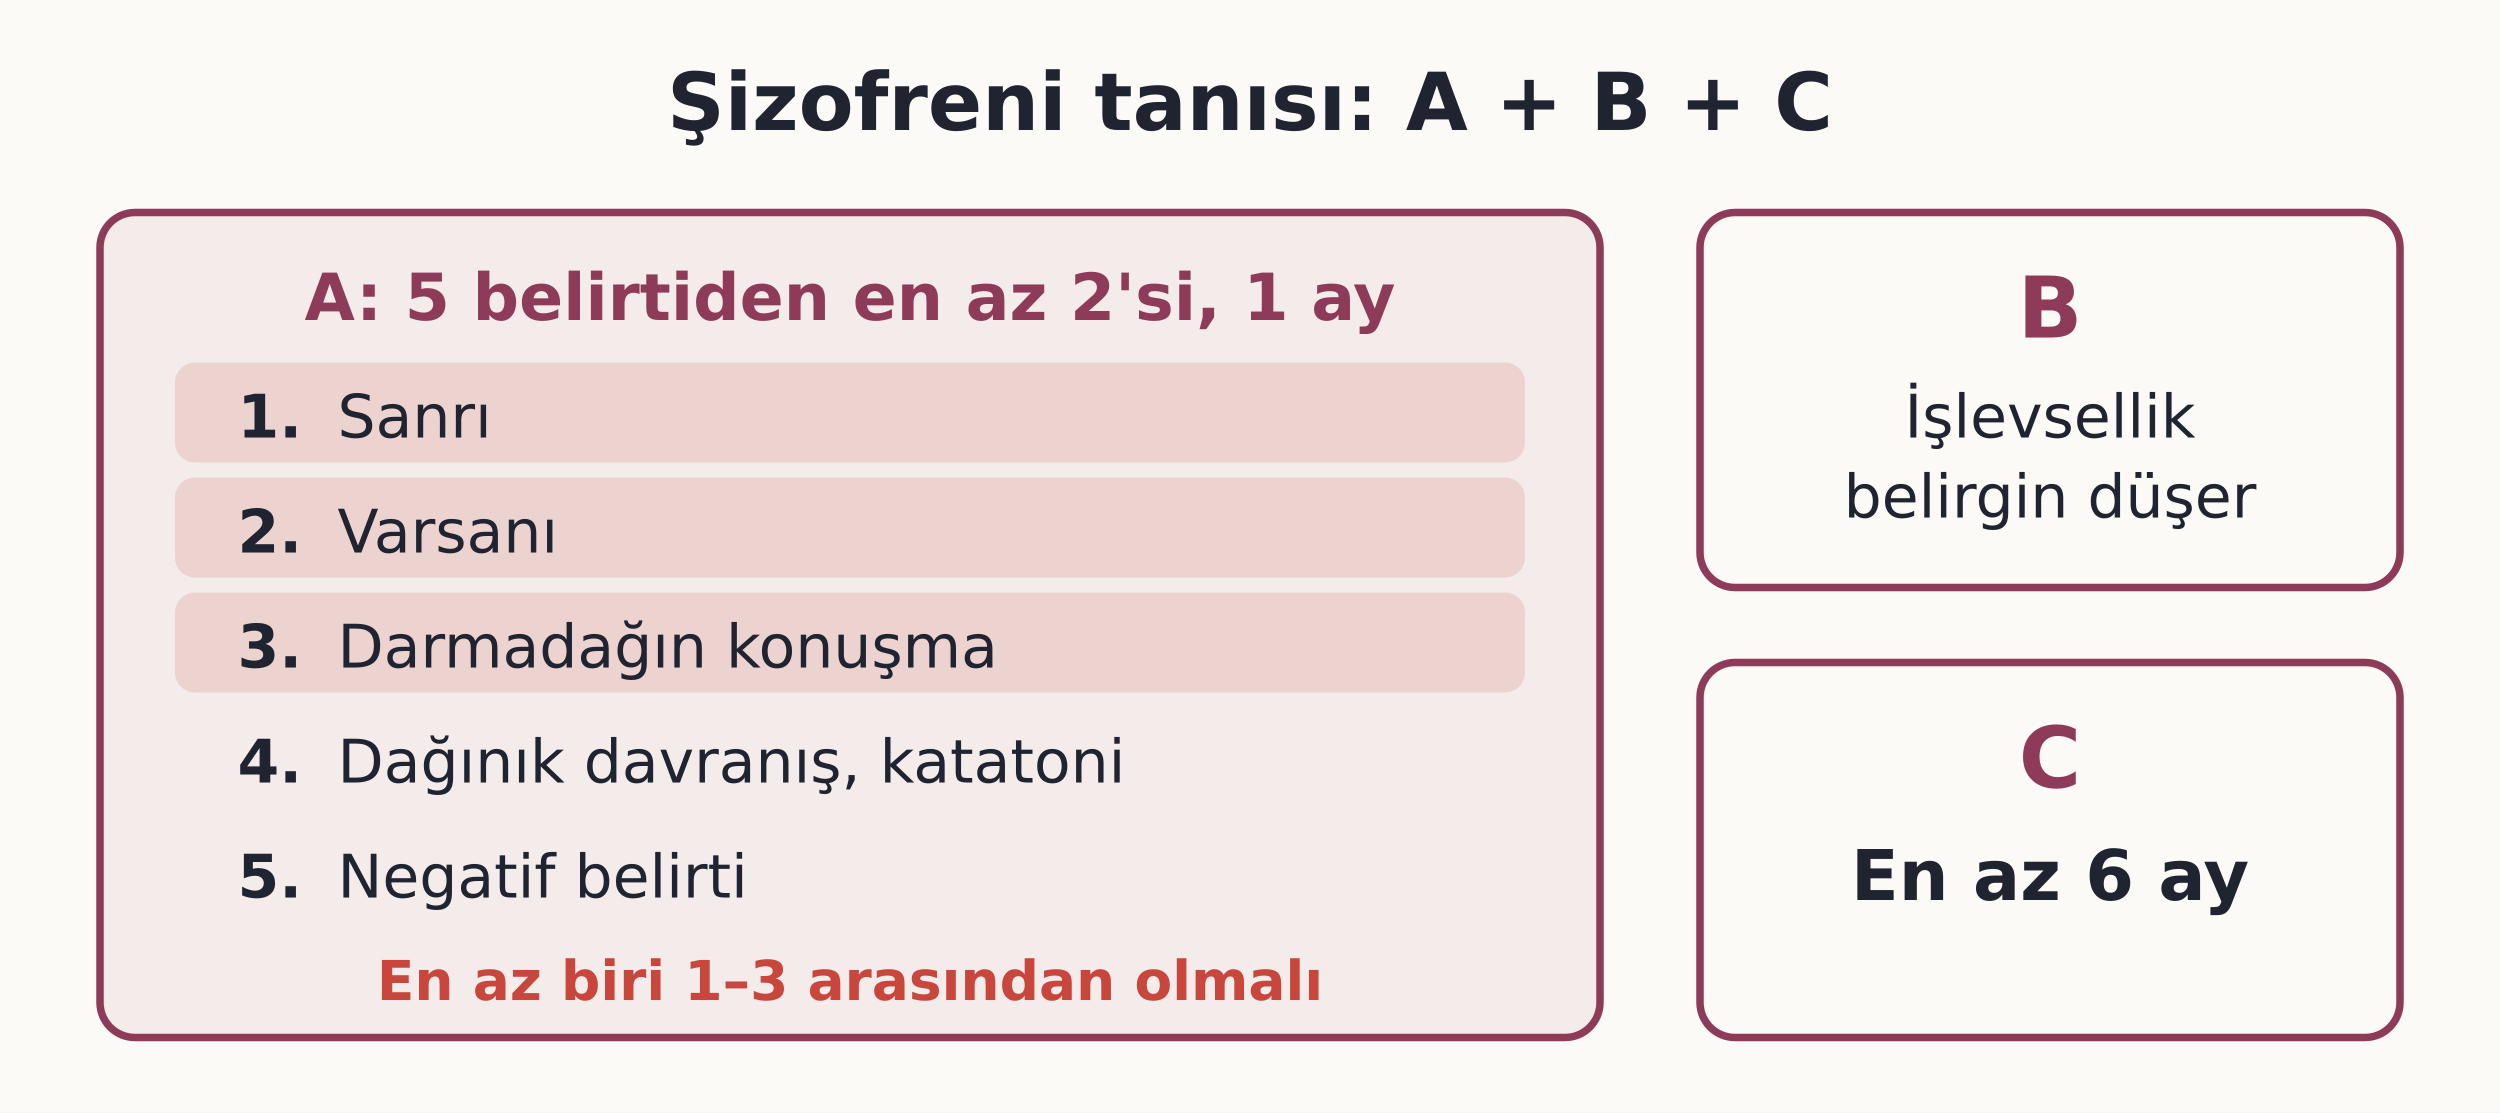
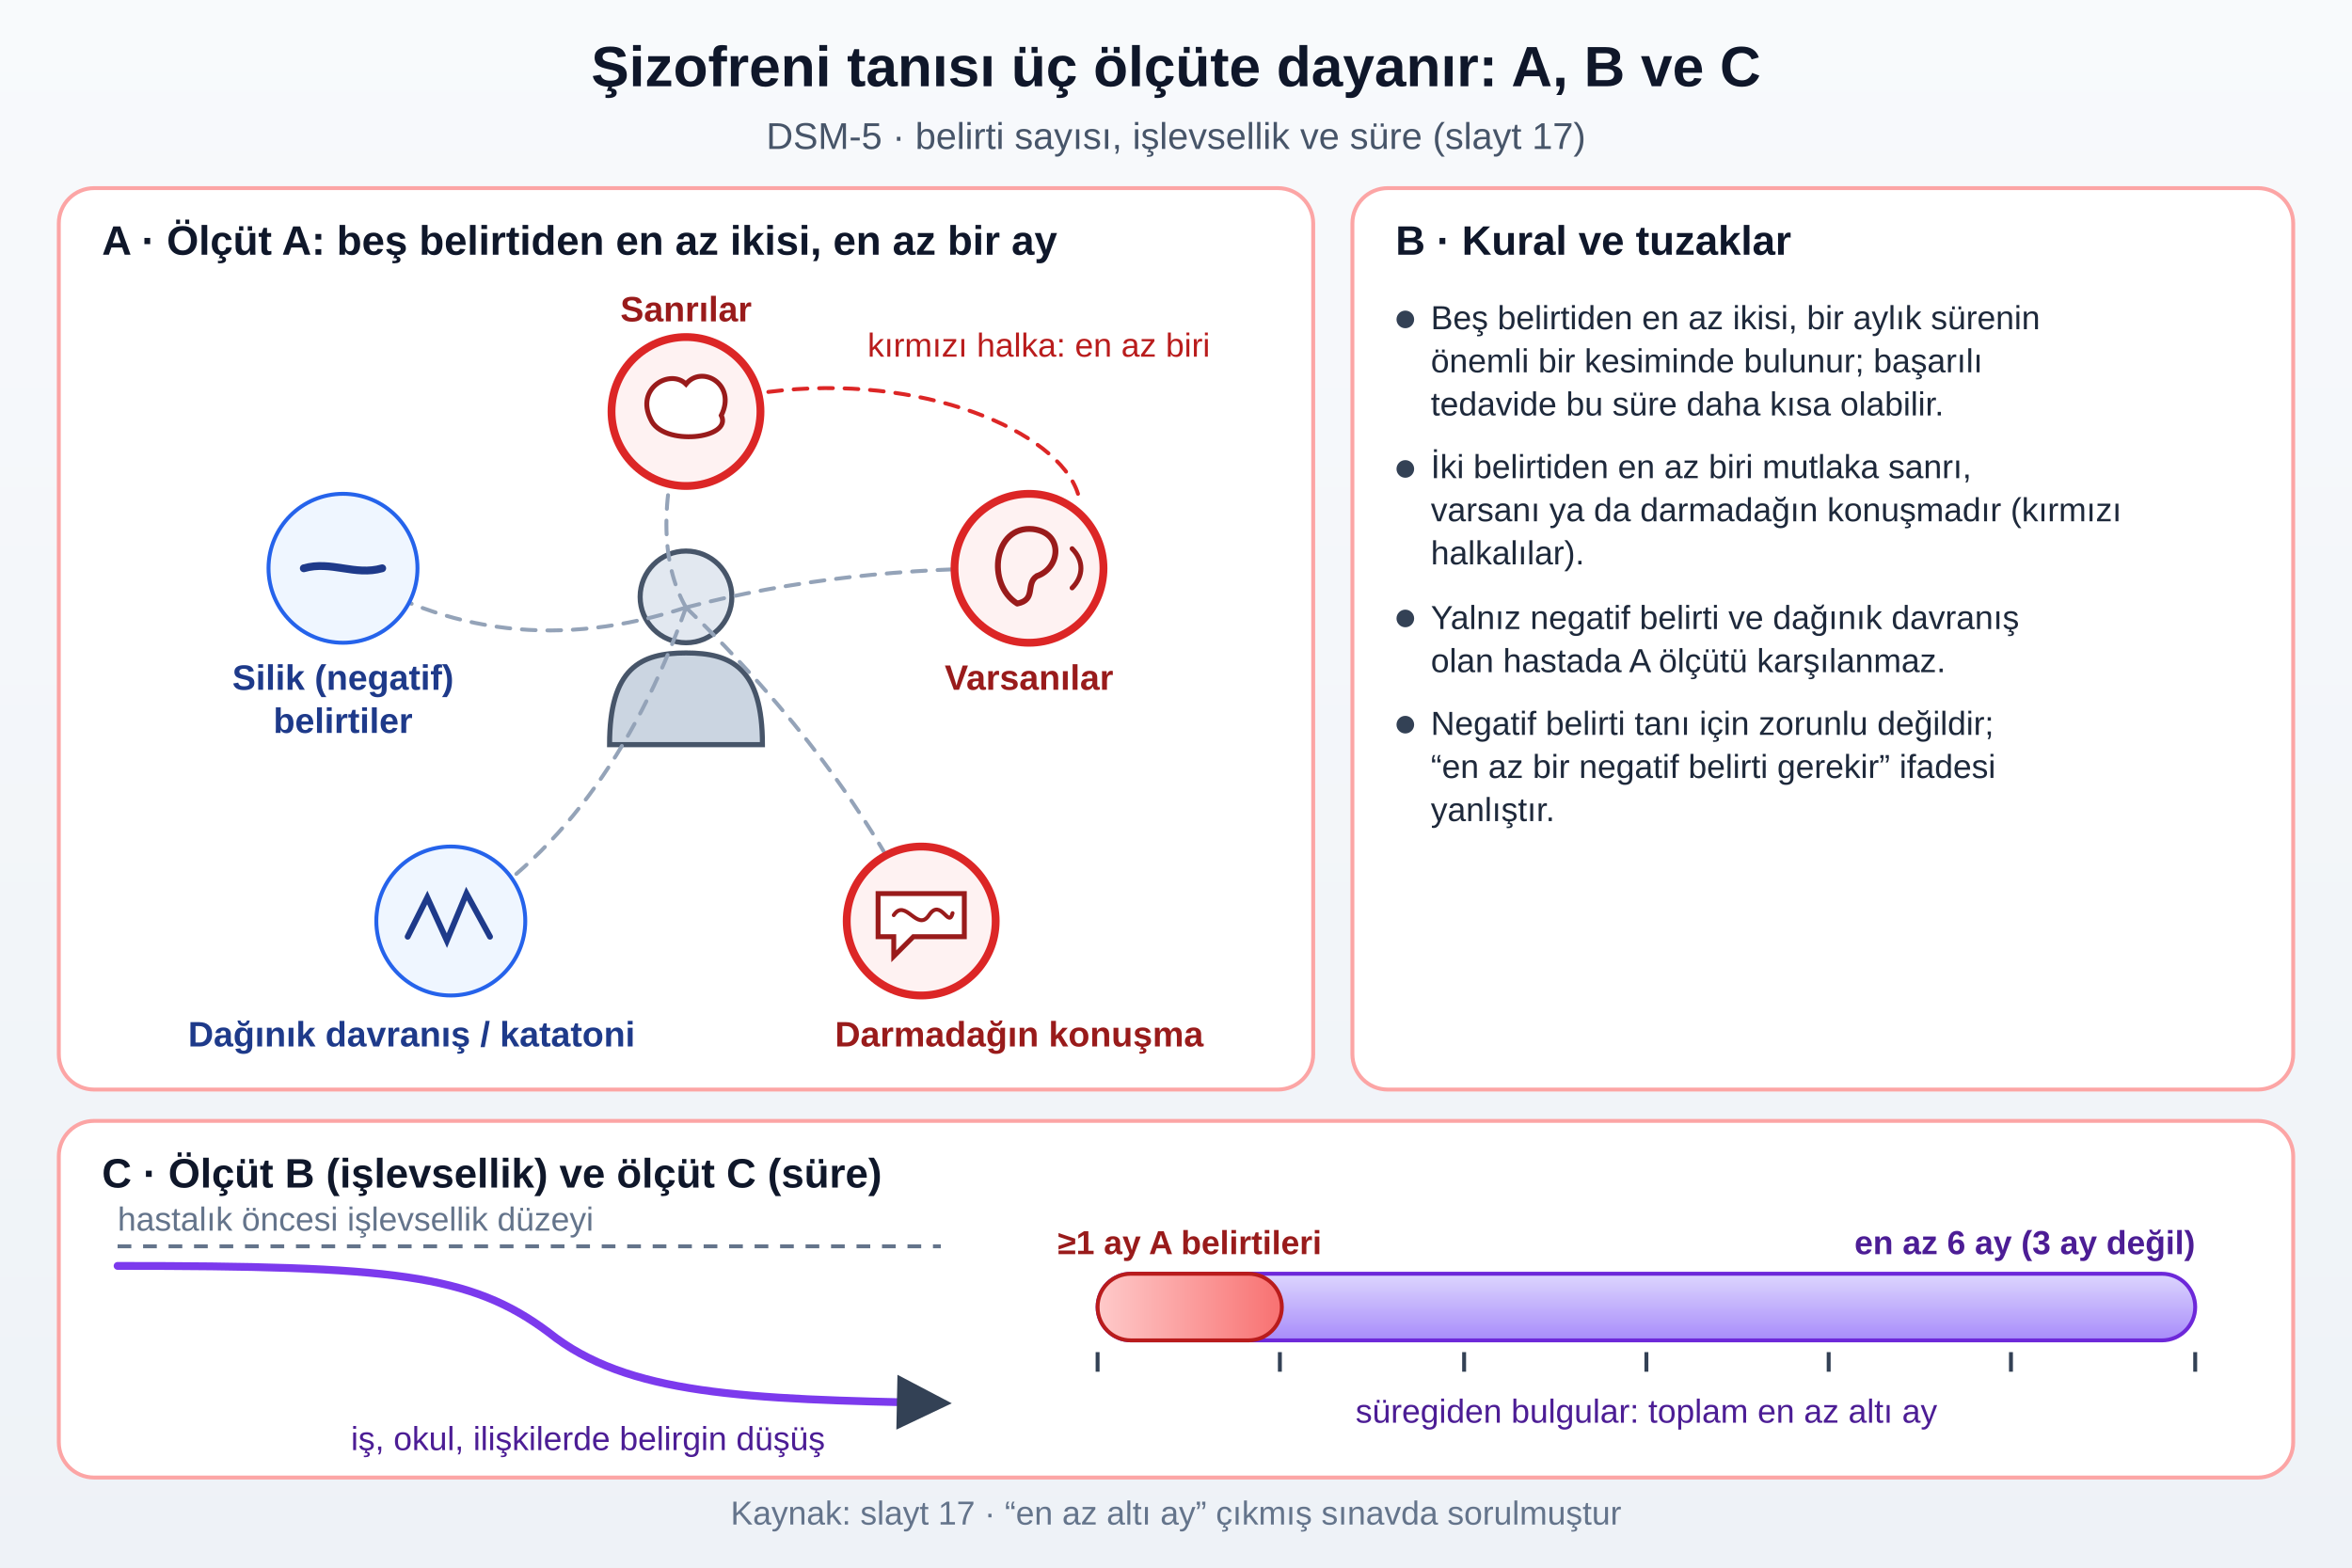
- <svg xmlns="http://www.w3.org/2000/svg" viewBox="0 0 1000 445" width="1000" height="445" font-family="DejaVu Sans, Noto Sans, Arial, sans-serif" role="img" aria-label="Şizofreni tanısı: A + B + C">
+ <svg xmlns="http://www.w3.org/2000/svg" viewBox="0 0 1200 800" width="1200" height="800" font-family="Segoe UI, Arial, sans-serif">
  <defs>
-     <marker id="ok" viewBox="0 0 10 10" refX="9" refY="5" markerWidth="7" markerHeight="7" orient="auto-start-reverse">
-       <path d="M0,0 L10,5 L0,10 z" fill="#1f2430" />
+     <linearGradient id="zemin" x1="0" y1="0" x2="0" y2="1">
+       <stop offset="0" stop-color="#f8fafc" />
+       <stop offset="1" stop-color="#eef2f7" />
+     </linearGradient>
+     <linearGradient id="mor" x1="0" y1="0" x2="0" y2="1">
+       <stop offset="0" stop-color="#ddd6fe" />
+       <stop offset="1" stop-color="#a78bfa" />
+     </linearGradient>
+     <linearGradient id="kirmizi" x1="0" y1="0" x2="1" y2="0">
+       <stop offset="0" stop-color="#fecaca" />
+       <stop offset="1" stop-color="#f87171" />
+     </linearGradient>
+     <linearGradient id="mavi" x1="0" y1="0" x2="1" y2="0">
+       <stop offset="0" stop-color="#bfdbfe" />
+       <stop offset="1" stop-color="#60a5fa" />
+     </linearGradient>
+     <linearGradient id="yesil" x1="0" y1="0" x2="1" y2="0">
+       <stop offset="0" stop-color="#bbf7d0" />
+       <stop offset="1" stop-color="#4ade80" />
+     </linearGradient>
+     <linearGradient id="turuncu" x1="0" y1="0" x2="1" y2="0">
+       <stop offset="0" stop-color="#fed7aa" />
+       <stop offset="1" stop-color="#fb923c" />
+     </linearGradient>
+     <linearGradient id="amber" x1="0" y1="0" x2="0" y2="1">
+       <stop offset="0" stop-color="#fde68a" />
+       <stop offset="1" stop-color="#f59e0b" />
+     </linearGradient>
+     <linearGradient id="beyin" x1="0" y1="0" x2="0" y2="1">
+       <stop offset="0" stop-color="#fce7f3" />
+       <stop offset="1" stop-color="#f9a8d4" />
+     </linearGradient>
+     <radialGradient id="soma" cx="0.4" cy="0.35" r="0.7">
+       <stop offset="0" stop-color="#e0e7ff" />
+       <stop offset="1" stop-color="#6366f1" />
+     </radialGradient>
+     <radialGradient id="dop" cx="0.35" cy="0.35" r="0.7">
+       <stop offset="0" stop-color="#fef9c3" />
+       <stop offset="1" stop-color="#eab308" />
+     </radialGradient>
+     <marker id="ok" viewBox="0 0 10 10" refX="8" refY="5" markerWidth="7" markerHeight="7" orient="auto">
+       <path d="M0 0 L10 5 L0 10 z" fill="#334155" />
    </marker>
+     <marker id="okk" viewBox="0 0 10 10" refX="8" refY="5" markerWidth="7" markerHeight="7" orient="auto">
+       <path d="M0 0 L10 5 L0 10 z" fill="#b91c1c" />
+     </marker>
+     <marker id="okm" viewBox="0 0 10 10" refX="8" refY="5" markerWidth="7" markerHeight="7" orient="auto">
+       <path d="M0 0 L10 5 L0 10 z" fill="#1d4ed8" />
+     </marker>
+     <marker id="oky" viewBox="0 0 10 10" refX="8" refY="5" markerWidth="7" markerHeight="7" orient="auto">
+       <path d="M0 0 L10 5 L0 10 z" fill="#15803d" />
+     </marker>
+     <g id="kisi">
+       <circle cx="0" cy="-58" r="18" fill="#e2e8f0" stroke="#475569" stroke-width="2" />
+       <path d="M-30 0 C-30 -30 -18 -36 0 -36 C18 -36 30 -30 30 0 Z" fill="#cbd5e1" stroke="#475569" stroke-width="2" />
+     </g>
+     <g id="noron">
+       <path d="M0 -14 C-10 -30 -18 -40 -34 -52 M0 -14 C8 -32 14 -42 30 -56 M-12 4 C-30 8 -44 4 -58 10 M12 4 C30 10 42 6 56 14 M0 14 C2 34 0 60 4 90" stroke="#4338ca" stroke-width="3" fill="none" stroke-linecap="round" />
+       <circle r="16" fill="url(#soma)" stroke="#3730a3" stroke-width="2" />
+     </g>
+     <g id="sinaps">
+       <circle r="4" fill="#f59e0b" stroke="#b45309" stroke-width="1" />
+     </g>
+     <g id="da">
+       <circle r="7" fill="url(#dop)" stroke="#a16207" stroke-width="1.2" />
+     </g>
  </defs>
-   <rect x="0" y="0" width="1000" height="445" fill="#fbfaf6" />
-   <text x="500" y="52" font-size="32" fill="#1f2430" text-anchor="middle" font-weight="700">Şizofreni tanısı: A + B + C</text>
-   <rect x="40" y="85" width="600" height="330" rx="14" fill="#8e3b5a12" stroke="#8e3b5a" stroke-width="3" />
-   <text x="340" y="128" font-size="26" fill="#8e3b5a" text-anchor="middle" font-weight="700">A: 5 belirtiden en az 2'si, 1 ay</text>
-   <rect x="70" y="145" width="540" height="40" rx="8" fill="#c8463c26" />
-   <text x="95" y="175" font-size="24" fill="#1f2430" font-weight="700">1.</text>
-   <text x="135" y="175" font-size="24" fill="#1f2430">Sanrı</text>
-   <rect x="70" y="191" width="540" height="40" rx="8" fill="#c8463c26" />
-   <text x="95" y="221" font-size="24" fill="#1f2430" font-weight="700">2.</text>
-   <text x="135" y="221" font-size="24" fill="#1f2430">Varsanı</text>
-   <rect x="70" y="237" width="540" height="40" rx="8" fill="#c8463c26" />
-   <text x="95" y="267" font-size="24" fill="#1f2430" font-weight="700">3.</text>
-   <text x="135" y="267" font-size="24" fill="#1f2430">Darmadağın konuşma</text>
-   <text x="95" y="313" font-size="24" fill="#1f2430" font-weight="700">4.</text>
-   <text x="135" y="313" font-size="24" fill="#1f2430">Dağınık davranış, katatoni</text>
-   <text x="95" y="359" font-size="24" fill="#1f2430" font-weight="700">5.</text>
-   <text x="135" y="359" font-size="24" fill="#1f2430">Negatif belirti</text>
-   <text x="340" y="400" font-size="22" fill="#c8463c" text-anchor="middle" font-weight="700">En az biri 1–3 arasından olmalı</text>
-   <rect x="680" y="85" width="280" height="150" rx="14" fill="#fbfaf6" stroke="#8e3b5a" stroke-width="3" />
-   <text x="820" y="135" font-size="34" fill="#8e3b5a" text-anchor="middle" font-weight="700">B</text>
-   <text x="820" y="175" font-size="24" fill="#1f2430" text-anchor="middle">İşlevsellik</text>
-   <text x="820" y="207" font-size="24" fill="#1f2430" text-anchor="middle">belirgin düşer</text>
-   <rect x="680" y="265" width="280" height="150" rx="14" fill="#fbfaf6" stroke="#8e3b5a" stroke-width="3" />
-   <text x="820" y="315" font-size="34" fill="#8e3b5a" text-anchor="middle" font-weight="700">C</text>
-   <text x="820" y="360" font-size="28" fill="#1f2430" text-anchor="middle" font-weight="700">En az 6 ay</text>
+   <rect width="1200" height="800" fill="url(#zemin)" />
+   <text x="600" y="44" font-size="29" fill="#0f172a" text-anchor="middle" font-weight="bold">Şizofreni tanısı üç ölçüte dayanır: A, B ve C</text>
+   <text x="600" y="76" font-size="19" fill="#475569" text-anchor="middle">DSM-5 · belirti sayısı, işlevsellik ve süre (slayt 17)</text>
+   <rect x="30" y="96" width="640" height="460" rx="18" fill="#ffffff" stroke="#fca5a5" stroke-width="2" />
+   <text x="52" y="130" font-size="21" fill="#0f172a" text-anchor="start" font-weight="bold">A · Ölçüt A: beş belirtiden en az ikisi, en az bir ay</text>
+   <use href="#kisi" transform="translate(350 380) scale(1.3)" />
+   <path d="M350 310 Q330 275 350 210" stroke="#94a3b8" stroke-width="2" fill="none" stroke-linecap="round" stroke-dasharray="7 6" />
+   <circle cx="350" cy="210" r="38" fill="#fef2f2" stroke="#dc2626" stroke-width="4" />
+   <path d="M332 214 C324 198 342 188 350 196 C358 186 376 196 368 212 C374 224 338 228 332 214 Z" stroke="#991b1b" stroke-width="2.5" fill="#fff" stroke-linecap="round" />
+   <path d="M350 310 Q430 289 525 290" stroke="#94a3b8" stroke-width="2" fill="none" stroke-linecap="round" stroke-dasharray="7 6" />
+   <circle cx="525" cy="290" r="38" fill="#fef2f2" stroke="#dc2626" stroke-width="4" />
+   <path d="M519 308 C503 298 507 268 527 270 C543 272 541 290 529 294 C523 298 529 306 519 308" stroke="#991b1b" stroke-width="3" fill="none" stroke-linecap="round" />
+   <path d="M547 280 C553 286 553 294 547 300" stroke="#991b1b" stroke-width="2.5" fill="none" stroke-linecap="round" />
+   <path d="M350 310 Q430 387 470 470" stroke="#94a3b8" stroke-width="2" fill="none" stroke-linecap="round" stroke-dasharray="7 6" />
+   <circle cx="470" cy="470" r="38" fill="#fef2f2" stroke="#dc2626" stroke-width="4" />
+   <path d="M448 456 h44 v22 h-26 l-10 10 v-10 h-8 z" stroke="#991b1b" stroke-width="2.5" fill="#fff" stroke-linecap="round" />
+   <path d="M456 467 C462 458 468 476 474 467 C480 458 484 474 486 466" stroke="#991b1b" stroke-width="2" fill="none" stroke-linecap="round" />
+   <path d="M350 310 Q310 423 230 470" stroke="#94a3b8" stroke-width="2" fill="none" stroke-linecap="round" stroke-dasharray="7 6" />
+   <circle cx="230" cy="470" r="38" fill="#eff6ff" stroke="#2563eb" stroke-width="2" />
+   <path d="M208 478 L218 458 L228 480 L238 456 L250 478" stroke="#1e3a8a" stroke-width="3" fill="none" stroke-linecap="round" />
+   <path d="M350 310 Q255 341 175 290" stroke="#94a3b8" stroke-width="2" fill="none" stroke-linecap="round" stroke-dasharray="7 6" />
+   <circle cx="175" cy="290" r="38" fill="#eff6ff" stroke="#2563eb" stroke-width="2" />
+   <path d="M155 290 C169 286 181 294 195 290" stroke="#1e3a8a" stroke-width="4" fill="none" stroke-linecap="round" />
+   <text x="350" y="164" font-size="18" fill="#991b1b" text-anchor="middle" font-weight="bold">Sanrılar</text>
+   <text x="525" y="352" font-size="18" fill="#991b1b" text-anchor="middle" font-weight="bold">Varsanılar</text>
+   <text x="520" y="534" font-size="18" fill="#991b1b" text-anchor="middle" font-weight="bold">Darmadağın konuşma</text>
+   <text x="210" y="534" font-size="18" fill="#1e3a8a" text-anchor="middle" font-weight="bold">Dağınık davranış / katatoni</text>
+   <text x="175" y="352" font-size="18" fill="#1e3a8a" text-anchor="middle" font-weight="bold">Silik (negatif)</text>
+   <text x="175" y="374" font-size="18" fill="#1e3a8a" text-anchor="middle" font-weight="bold">belirtiler</text>
+   <path d="M392 200 C470 190 540 220 550 252" stroke="#dc2626" stroke-width="2" fill="none" stroke-linecap="round" stroke-dasharray="7 6" />
+   <text x="530" y="182" font-size="17" fill="#b91c1c" text-anchor="middle">kırmızı halka: en az biri</text>
+   <rect x="690" y="96" width="480" height="460" rx="18" fill="#ffffff" stroke="#fca5a5" stroke-width="2" />
+   <text x="712" y="130" font-size="21" fill="#0f172a" text-anchor="start" font-weight="bold">B · Kural ve tuzaklar</text>
+   <circle cx="717" cy="163" r="4.5" fill="#334155" />
+   <text x="730" y="168" font-size="17" fill="#1e293b" text-anchor="start">Beş belirtiden en az ikisi, bir aylık sürenin</text>
+   <text x="730" y="190" font-size="17" fill="#1e293b" text-anchor="start">önemli bir kesiminde bulunur; başarılı</text>
+   <text x="730" y="212" font-size="17" fill="#1e293b" text-anchor="start">tedavide bu süre daha kısa olabilir.</text>
+   <circle cx="717" cy="239.3" r="4.5" fill="#334155" />
+   <text x="730" y="244" font-size="17" fill="#1e293b" text-anchor="start">İki belirtiden en az biri mutlaka sanrı,</text>
+   <text x="730" y="266" font-size="17" fill="#1e293b" text-anchor="start">varsanı ya da darmadağın konuşmadır (kırmızı</text>
+   <text x="730" y="288" font-size="17" fill="#1e293b" text-anchor="start">halkalılar).</text>
+   <circle cx="717" cy="315.6" r="4.5" fill="#334155" />
+   <text x="730" y="321" font-size="17" fill="#1e293b" text-anchor="start">Yalnız negatif belirti ve dağınık davranış</text>
+   <text x="730" y="343" font-size="17" fill="#1e293b" text-anchor="start">olan hastada A ölçütü karşılanmaz.</text>
+   <circle cx="717" cy="369.8" r="4.5" fill="#334155" />
+   <text x="730" y="375" font-size="17" fill="#1e293b" text-anchor="start">Negatif belirti tanı için zorunlu değildir;</text>
+   <text x="730" y="397" font-size="17" fill="#1e293b" text-anchor="start">“en az bir negatif belirti gerekir” ifadesi</text>
+   <text x="730" y="419" font-size="17" fill="#1e293b" text-anchor="start">yanlıştır.</text>
+   <rect x="30" y="572" width="1140" height="182" rx="18" fill="#ffffff" stroke="#fca5a5" stroke-width="2" />
+   <text x="52" y="606" font-size="21" fill="#0f172a" text-anchor="start" font-weight="bold">C · Ölçüt B (işlevsellik) ve ölçüt C (süre)</text>
+   <line x1="60" y1="636" x2="480" y2="636" stroke="#64748b" stroke-width="2" stroke-dasharray="7 6" />
+   <text x="60" y="628" font-size="17" fill="#64748b" text-anchor="start">hastalık öncesi işlevsellik düzeyi</text>
+   <path d="M60 646 C200 646 240 650 280 680 C320 712 380 714 480 716" stroke="#7c3aed" stroke-width="4" fill="none" stroke-linecap="round" marker-end="url(#ok)" />
+   <text x="300" y="740" font-size="17" fill="#4c1d95" text-anchor="middle">iş, okul, ilişkilerde belirgin düşüş</text>
+   <rect x="560" y="650" width="560" height="34" rx="17" fill="url(#mor)" stroke="#6d28d9" stroke-width="2" />
+   <rect x="560" y="650" width="94" height="34" rx="17" fill="url(#kirmizi)" stroke="#b91c1c" stroke-width="2" />
+   <line x1="560" y1="690" x2="560" y2="700" stroke="#334155" stroke-width="2" />
+   <line x1="653" y1="690" x2="653" y2="700" stroke="#334155" stroke-width="2" />
+   <line x1="747" y1="690" x2="747" y2="700" stroke="#334155" stroke-width="2" />
+   <line x1="840" y1="690" x2="840" y2="700" stroke="#334155" stroke-width="2" />
+   <line x1="933" y1="690" x2="933" y2="700" stroke="#334155" stroke-width="2" />
+   <line x1="1026" y1="690" x2="1026" y2="700" stroke="#334155" stroke-width="2" />
+   <line x1="1120" y1="690" x2="1120" y2="700" stroke="#334155" stroke-width="2" />
+   <text x="607" y="640" font-size="17" fill="#991b1b" text-anchor="middle" font-weight="bold">≥1 ay A belirtileri</text>
+   <text x="1120" y="640" font-size="17" fill="#4c1d95" text-anchor="end" font-weight="bold">en az 6 ay (3 ay değil)</text>
+   <text x="840" y="726" font-size="17" fill="#4c1d95" text-anchor="middle">süregiden bulgular: toplam en az altı ay</text>
+   <text x="600" y="778" font-size="17" fill="#64748b" text-anchor="middle">Kaynak: slayt 17 · “en az altı ay” çıkmış sınavda sorulmuştur</text>
</svg>
